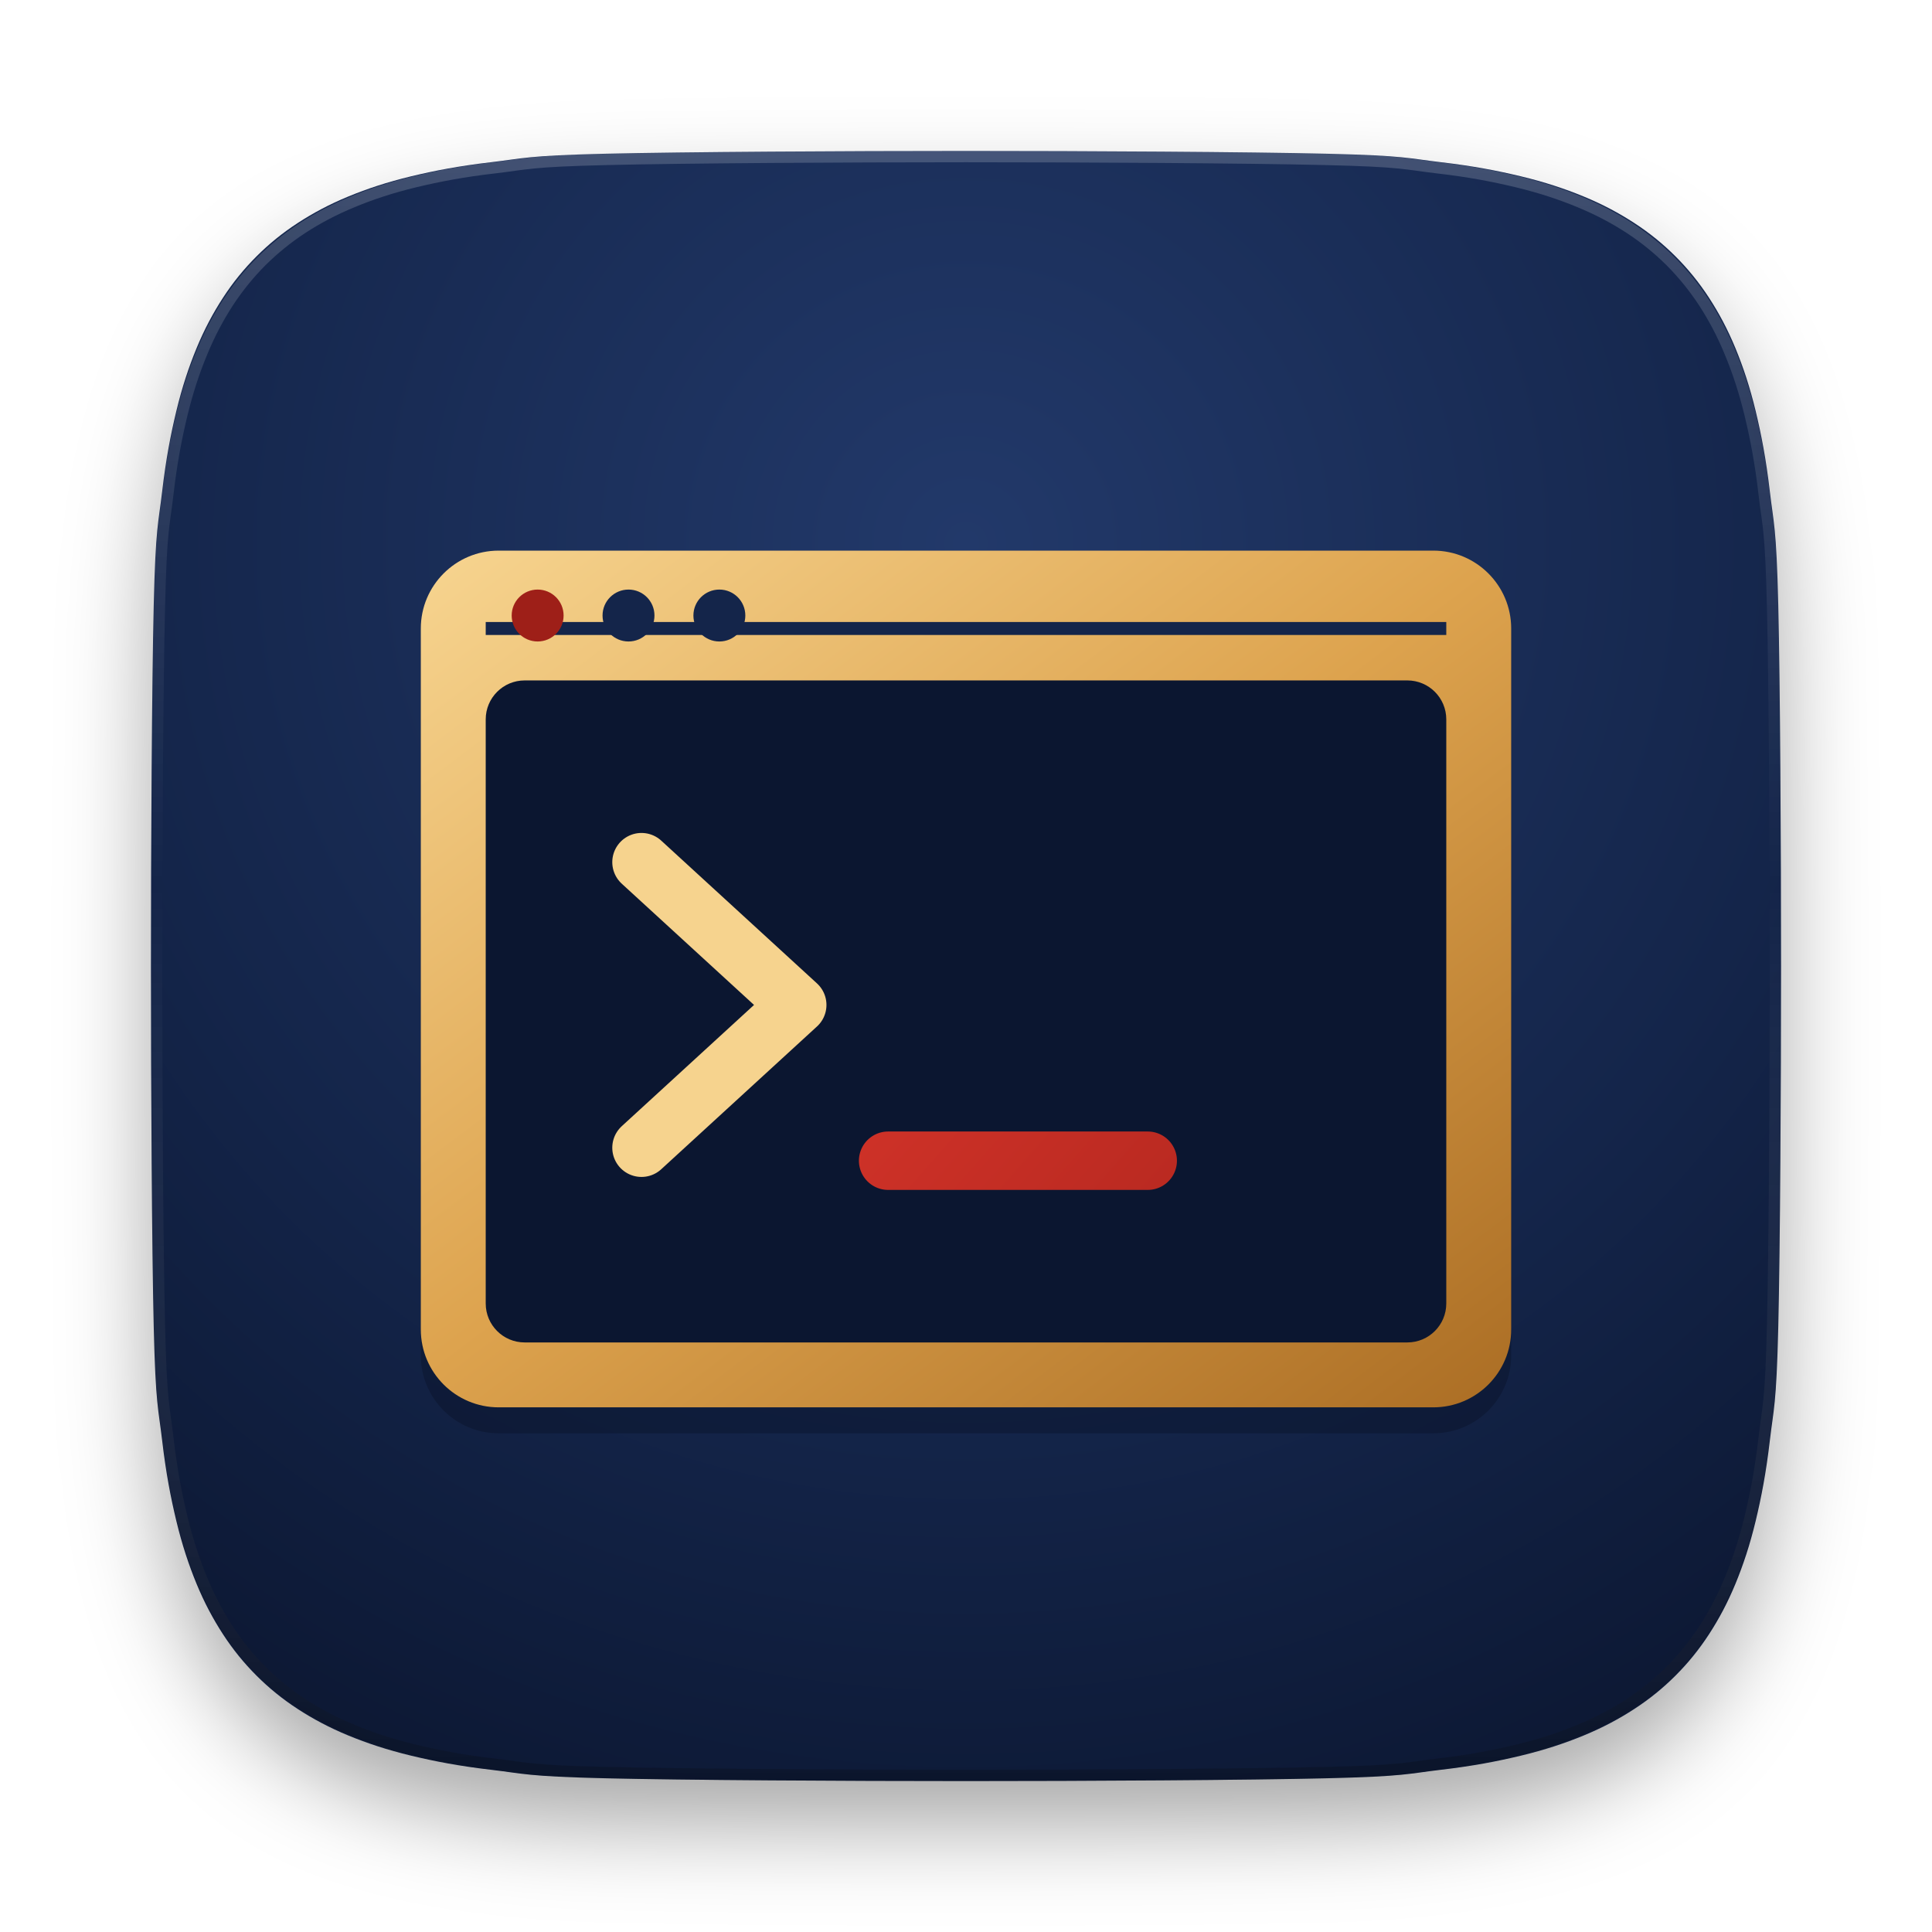
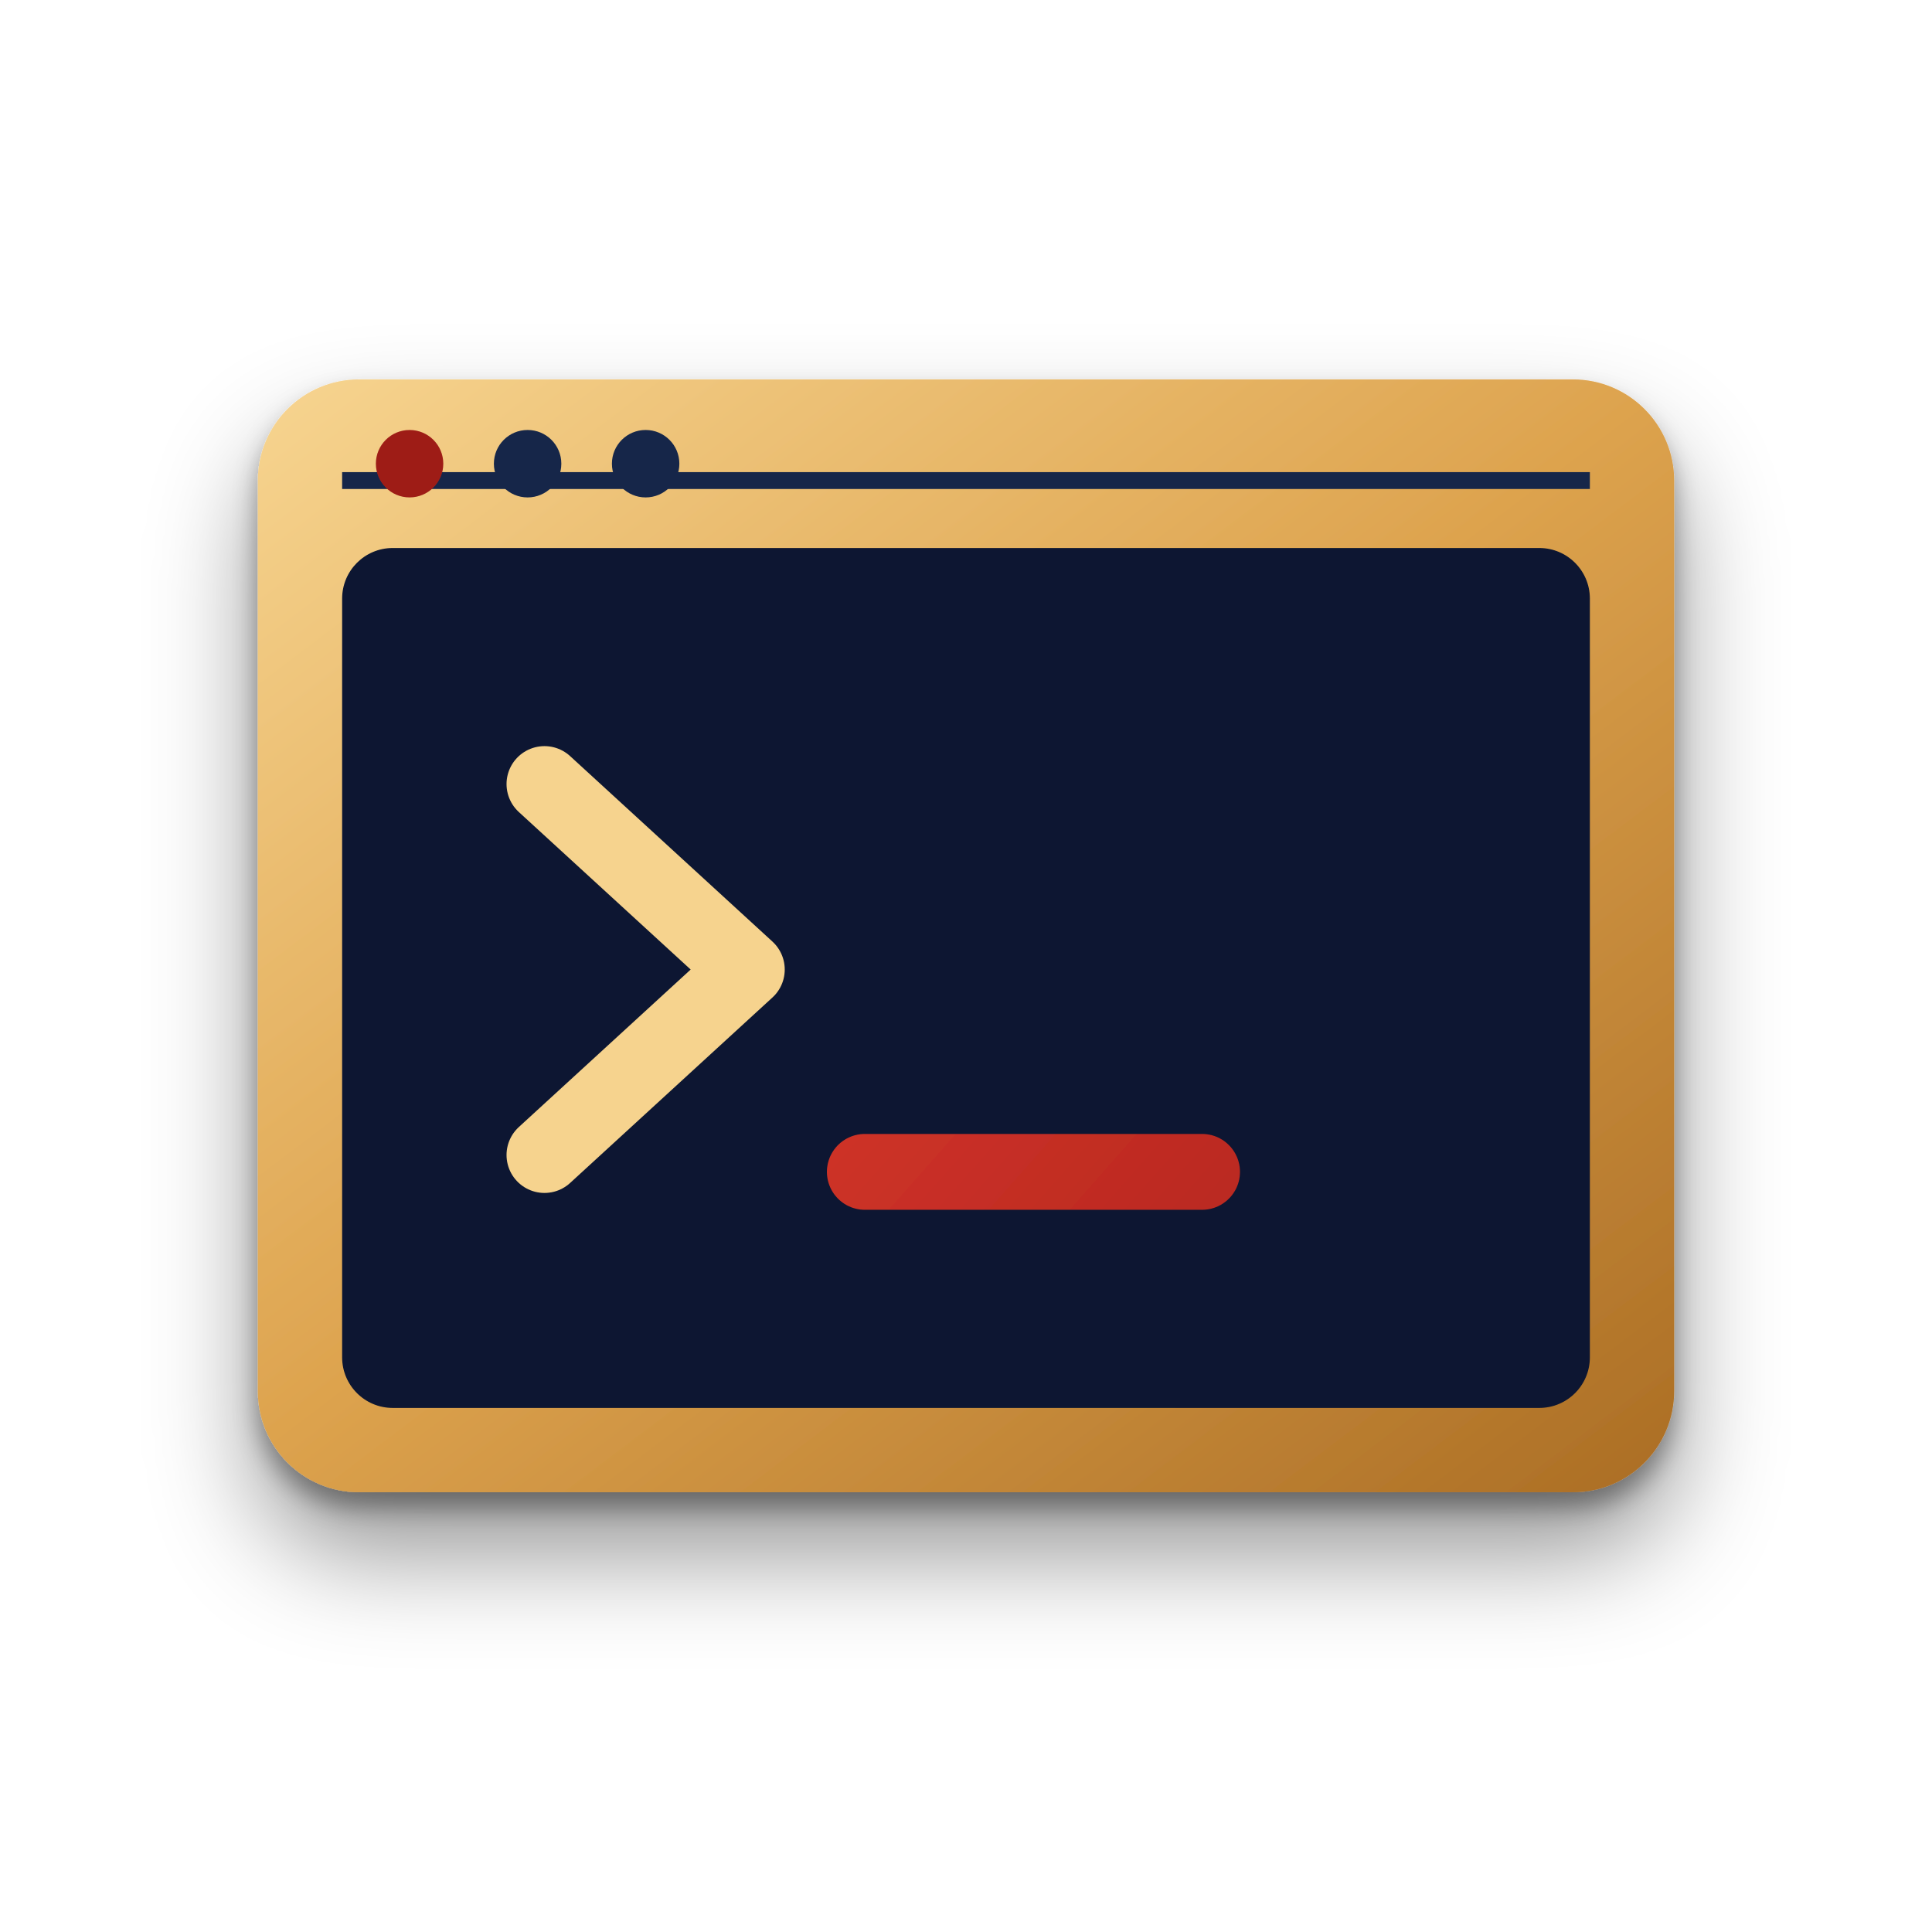
<svg xmlns="http://www.w3.org/2000/svg" viewBox="0 0 256 256" width="256" height="256">
  <defs>
    <linearGradient id="il-bronze" x1="58" y1="58" x2="188" y2="230" gradientUnits="userSpaceOnUse">
      <stop offset="0" stop-color="#F6D38E" />
      <stop offset="0.45" stop-color="#DDA34E" />
      <stop offset="1" stop-color="#A5671F" />
    </linearGradient>
    <linearGradient id="il-crest" x1="48" y1="34" x2="218" y2="184" gradientUnits="userSpaceOnUse">
      <stop offset="0" stop-color="#EE5442" />
      <stop offset="0.55" stop-color="#CF3228" />
      <stop offset="1" stop-color="#9E1F18" />
    </linearGradient>
-     <radialGradient id="il-navy" cx="128" cy="72" r="190" gradientUnits="userSpaceOnUse">
-       <stop offset="0" stop-color="#22396A" />
-       <stop offset="0.6" stop-color="#14254A" />
-       <stop offset="1" stop-color="#0B1630" />
-     </radialGradient>
-     <linearGradient id="il-rim" x1="0" y1="20" x2="0" y2="236" gradientUnits="userSpaceOnUse">
-       <stop offset="0" stop-color="#FFFFFF" stop-opacity="0.18" />
-       <stop offset="0.45" stop-color="#FFFFFF" stop-opacity="0" />
-       <stop offset="1" stop-color="#000000" stop-opacity="0.22" />
-     </linearGradient>
-     <filter id="il-shadow" x="-25%" y="-10%" width="150%" height="155%">
-       <feGaussianBlur in="SourceAlpha" stdDeviation="6" />
-       <feOffset dx="0" dy="6" />
-       <feComponentTransfer>
-         <feFuncA type="linear" slope="0.34" />
+     <filter id="il-drop" filterUnits="userSpaceOnUse" x="-20" y="-20" width="296" height="300">
+       <feGaussianBlur in="SourceAlpha" stdDeviation="7" result="b1" />
+       <feOffset in="b1" dy="8" result="o1" />
+       <feComponentTransfer in="o1" result="s1">
+         <feFuncA type="linear" slope="0.42" />
      </feComponentTransfer>
+       <feGaussianBlur in="SourceAlpha" stdDeviation="1.6" result="b2" />
+       <feOffset in="b2" dy="2" result="o2" />
+       <feComponentTransfer in="o2" result="s2">
+         <feFuncA type="linear" slope="0.35" />
+       </feComponentTransfer>
+       <feMerge>
+         <feMergeNode in="s1" />
+         <feMergeNode in="s2" />
+         <feMergeNode in="SourceGraphic" />
+       </feMerge>
    </filter>
-     <clipPath id="il-tile">
-       <path d="M236 128 C236 143.94 235.88 165.35 235.63 175.83 C235.38 186.31 235.01 186.61 234.51 190.9 C234.01 195.18 233.39 198.39 232.63 201.55 C231.87 204.7 230.99 207.35 229.96 209.85 C228.93 212.35 227.77 214.52 226.45 216.55 C225.13 218.58 223.67 220.37 222.02 222.02 C220.37 223.67 218.58 225.13 216.55 226.45 C214.52 227.77 212.35 228.93 209.85 229.96 C207.35 230.99 204.7 231.87 201.55 232.63 C198.39 233.39 195.18 234.01 190.9 234.51 C186.61 235.01 186.31 235.38 175.83 235.63 C165.35 235.88 143.94 236 128 236 C112.06 236 90.65 235.88 80.17 235.63 C69.69 235.38 69.39 235.01 65.1 234.51 C60.82 234.01 57.61 233.39 54.45 232.63 C51.3 231.87 48.65 230.99 46.15 229.96 C43.65 228.93 41.48 227.77 39.45 226.45 C37.42 225.13 35.63 223.67 33.98 222.02 C32.33 220.37 30.87 218.58 29.55 216.55 C28.23 214.52 27.07 212.35 26.04 209.85 C25.01 207.35 24.13 204.7 23.37 201.55 C22.61 198.39 21.99 195.18 21.49 190.9 C20.99 186.61 20.62 186.31 20.37 175.83 C20.12 165.35 20 143.94 20 128 C20 112.06 20.12 90.65 20.37 80.17 C20.62 69.69 20.99 69.39 21.49 65.1 C21.99 60.82 22.61 57.61 23.37 54.45 C24.13 51.3 25.01 48.65 26.04 46.15 C27.07 43.65 28.23 41.48 29.55 39.45 C30.87 37.42 32.33 35.63 33.98 33.98 C35.63 32.33 37.42 30.87 39.45 29.55 C41.48 28.23 43.65 27.07 46.15 26.04 C48.65 25.01 51.3 24.13 54.45 23.37 C57.61 22.61 60.82 21.99 65.1 21.49 C69.39 20.99 69.69 20.62 80.17 20.37 C90.65 20.12 112.06 20 128 20 C143.94 20 165.35 20.12 175.83 20.37 C186.31 20.62 186.61 20.99 190.9 21.49 C195.18 21.99 198.39 22.61 201.55 23.37 C204.7 24.13 207.35 25.01 209.85 26.04 C212.35 27.07 214.52 28.23 216.55 29.55 C218.58 30.87 220.37 32.33 222.02 33.98 C223.67 35.63 225.13 37.42 226.45 39.45 C227.77 41.48 228.93 43.65 229.96 46.15 C230.99 48.65 231.87 51.3 232.63 54.45 C233.39 57.61 234.01 60.82 234.51 65.1 C235.01 69.39 235.38 69.69 235.63 80.17 C235.88 90.65 236 112.06 236 128 Z" />
-     </clipPath>
  </defs>
-   <path fill="#0B1630" filter="url(#il-shadow)" d="M236 128 C236 143.94 235.88 165.35 235.63 175.83 C235.38 186.31 235.01 186.61 234.51 190.9 C234.01 195.18 233.39 198.39 232.63 201.55 C231.87 204.7 230.99 207.35 229.96 209.85 C228.93 212.35 227.77 214.52 226.45 216.55 C225.13 218.58 223.67 220.37 222.02 222.02 C220.37 223.67 218.58 225.13 216.55 226.45 C214.52 227.77 212.35 228.93 209.85 229.96 C207.35 230.99 204.7 231.87 201.55 232.63 C198.39 233.39 195.18 234.01 190.9 234.51 C186.61 235.01 186.31 235.38 175.83 235.63 C165.35 235.88 143.94 236 128 236 C112.06 236 90.65 235.88 80.17 235.63 C69.69 235.38 69.39 235.01 65.1 234.51 C60.82 234.01 57.61 233.39 54.45 232.63 C51.3 231.87 48.65 230.99 46.15 229.96 C43.65 228.93 41.48 227.77 39.45 226.45 C37.42 225.13 35.63 223.67 33.98 222.02 C32.33 220.37 30.87 218.58 29.55 216.55 C28.23 214.52 27.07 212.35 26.04 209.85 C25.01 207.35 24.13 204.7 23.37 201.55 C22.61 198.39 21.99 195.18 21.49 190.9 C20.99 186.61 20.62 186.31 20.37 175.83 C20.12 165.35 20 143.94 20 128 C20 112.06 20.12 90.65 20.37 80.17 C20.62 69.69 20.99 69.39 21.49 65.1 C21.99 60.82 22.61 57.61 23.37 54.45 C24.13 51.3 25.01 48.65 26.04 46.15 C27.07 43.65 28.23 41.48 29.55 39.45 C30.87 37.42 32.33 35.63 33.98 33.98 C35.63 32.33 37.42 30.87 39.45 29.55 C41.48 28.23 43.65 27.07 46.15 26.04 C48.65 25.01 51.3 24.13 54.45 23.37 C57.61 22.61 60.82 21.99 65.1 21.49 C69.39 20.99 69.69 20.62 80.17 20.37 C90.65 20.12 112.06 20 128 20 C143.94 20 165.35 20.12 175.83 20.37 C186.31 20.62 186.61 20.99 190.9 21.49 C195.18 21.99 198.39 22.61 201.55 23.37 C204.7 24.13 207.35 25.01 209.85 26.04 C212.35 27.07 214.52 28.23 216.55 29.55 C218.58 30.87 220.37 32.33 222.02 33.98 C223.67 35.63 225.13 37.42 226.45 39.45 C227.77 41.48 228.93 43.65 229.96 46.15 C230.99 48.65 231.87 51.3 232.63 54.45 C233.39 57.61 234.01 60.82 234.51 65.1 C235.01 69.39 235.38 69.69 235.63 80.17 C235.88 90.65 236 112.06 236 128 Z" />
-   <path fill="url(#il-navy)" d="M236 128 C236 143.94 235.88 165.35 235.63 175.83 C235.38 186.31 235.01 186.61 234.51 190.9 C234.01 195.18 233.39 198.39 232.63 201.55 C231.87 204.7 230.99 207.35 229.96 209.85 C228.93 212.35 227.77 214.52 226.45 216.55 C225.13 218.58 223.67 220.37 222.02 222.02 C220.37 223.67 218.58 225.13 216.55 226.45 C214.52 227.77 212.35 228.93 209.85 229.96 C207.35 230.99 204.7 231.87 201.55 232.63 C198.39 233.39 195.18 234.01 190.9 234.51 C186.61 235.01 186.31 235.38 175.83 235.63 C165.35 235.88 143.94 236 128 236 C112.06 236 90.65 235.88 80.17 235.63 C69.69 235.38 69.39 235.01 65.1 234.51 C60.82 234.01 57.61 233.39 54.45 232.63 C51.3 231.87 48.65 230.99 46.15 229.96 C43.65 228.93 41.48 227.77 39.45 226.45 C37.42 225.13 35.63 223.67 33.98 222.02 C32.33 220.37 30.87 218.58 29.55 216.55 C28.23 214.52 27.07 212.35 26.04 209.85 C25.01 207.35 24.13 204.7 23.37 201.55 C22.61 198.39 21.99 195.18 21.49 190.9 C20.99 186.61 20.62 186.31 20.37 175.83 C20.12 165.35 20 143.94 20 128 C20 112.06 20.12 90.65 20.37 80.17 C20.62 69.69 20.99 69.39 21.49 65.1 C21.99 60.82 22.61 57.61 23.37 54.45 C24.13 51.3 25.01 48.65 26.04 46.15 C27.07 43.65 28.23 41.48 29.55 39.45 C30.87 37.42 32.33 35.63 33.98 33.98 C35.63 32.33 37.42 30.87 39.45 29.55 C41.48 28.23 43.65 27.07 46.15 26.04 C48.65 25.01 51.3 24.13 54.45 23.37 C57.61 22.61 60.82 21.99 65.1 21.49 C69.39 20.99 69.69 20.62 80.17 20.37 C90.65 20.12 112.06 20 128 20 C143.94 20 165.35 20.12 175.83 20.37 C186.31 20.62 186.61 20.99 190.9 21.49 C195.18 21.99 198.39 22.61 201.55 23.37 C204.7 24.13 207.35 25.01 209.85 26.04 C212.35 27.07 214.52 28.23 216.55 29.55 C218.58 30.87 220.37 32.33 222.02 33.98 C223.67 35.63 225.13 37.42 226.45 39.45 C227.77 41.48 228.93 43.65 229.96 46.15 C230.99 48.65 231.87 51.3 232.63 54.45 C233.39 57.61 234.01 60.82 234.51 65.1 C235.01 69.39 235.38 69.69 235.63 80.17 C235.88 90.65 236 112.06 236 128 Z" />
-   <path fill="none" stroke="url(#il-rim)" stroke-width="1.5" d="M235.25 128 C235.25 143.83 235.13 165.09 234.88 175.5 C234.64 185.91 234.27 186.2 233.77 190.46 C233.28 194.72 232.66 197.9 231.91 201.04 C231.15 204.17 230.28 206.8 229.25 209.28 C228.23 211.76 227.08 213.92 225.77 215.94 C224.45 217.95 223 219.73 221.37 221.37 C219.73 223 217.95 224.45 215.94 225.77 C213.92 227.08 211.76 228.23 209.28 229.25 C206.8 230.28 204.17 231.15 201.04 231.91 C197.9 232.66 194.72 233.28 190.46 233.77 C186.2 234.27 185.91 234.64 175.5 234.88 C165.09 235.13 143.83 235.25 128 235.25 C112.17 235.25 90.91 235.13 80.5 234.88 C70.09 234.64 69.8 234.27 65.54 233.77 C61.28 233.28 58.1 232.66 54.96 231.91 C51.83 231.15 49.2 230.28 46.72 229.25 C44.24 228.23 42.08 227.08 40.06 225.77 C38.05 224.45 36.27 223 34.63 221.37 C33 219.73 31.55 217.95 30.23 215.94 C28.92 213.92 27.77 211.76 26.75 209.28 C25.72 206.8 24.85 204.17 24.09 201.04 C23.34 197.9 22.72 194.72 22.23 190.46 C21.73 186.2 21.36 185.91 21.12 175.5 C20.87 165.09 20.75 143.83 20.75 128 C20.75 112.17 20.87 90.91 21.12 80.5 C21.36 70.09 21.73 69.8 22.23 65.54 C22.72 61.28 23.34 58.1 24.09 54.96 C24.85 51.83 25.72 49.2 26.75 46.72 C27.77 44.24 28.92 42.08 30.23 40.06 C31.55 38.05 33 36.27 34.63 34.63 C36.27 33 38.05 31.55 40.06 30.23 C42.08 28.92 44.24 27.77 46.72 26.75 C49.2 25.72 51.83 24.85 54.96 24.09 C58.1 23.34 61.28 22.72 65.54 22.23 C69.8 21.73 70.09 21.36 80.5 21.12 C90.91 20.87 112.17 20.75 128 20.75 C143.83 20.75 165.09 20.87 175.5 21.12 C185.91 21.36 186.2 21.73 190.46 22.23 C194.72 22.72 197.9 23.34 201.04 24.09 C204.17 24.85 206.8 25.72 209.28 26.75 C211.76 27.77 213.92 28.92 215.94 30.23 C217.95 31.55 219.73 33 221.37 34.63 C223 36.27 224.45 38.05 225.77 40.06 C227.08 42.08 228.23 44.24 229.25 46.72 C230.28 49.2 231.15 51.83 231.91 54.96 C232.66 58.1 233.28 61.28 233.77 65.54 C234.27 69.8 234.64 70.09 234.88 80.5 C235.13 90.91 235.25 112.17 235.25 128 Z" />
-   <g clip-path="url(#il-tile)">
-     <g transform="translate(128 128) scale(0.86) translate(-128 -128)">
-       <rect x="44" y="64" width="168" height="132" rx="12" fill="#040A1A" opacity="0.3" transform="translate(0 4)" />
+   <g filter="url(#il-drop)">
+     <g transform="translate(128 124) scale(1.1171) translate(-128.00 -130.00)">
      <rect x="44" y="64" width="168" height="132" rx="12" fill="url(#il-bronze)" />
      <rect x="54" y="84" width="148" height="102" rx="6" fill="#0B1630" />
      <path fill="none" stroke="#14254A" stroke-width="2" d="M54 76 H202" />
      <circle cx="62" cy="74" r="4" fill="#9E1F18" />
      <circle cx="76" cy="74" r="4" fill="#14254A" />
      <circle cx="90" cy="74" r="4" fill="#14254A" />
      <path fill="none" stroke="#F6D38E" stroke-width="9" stroke-linecap="round" stroke-linejoin="round" d="M78 112 L102 134 L78 156" />
      <path fill="none" stroke="url(#il-crest)" stroke-width="9" stroke-linecap="round" d="M116 158 H156" />
    </g>
  </g>
</svg>
